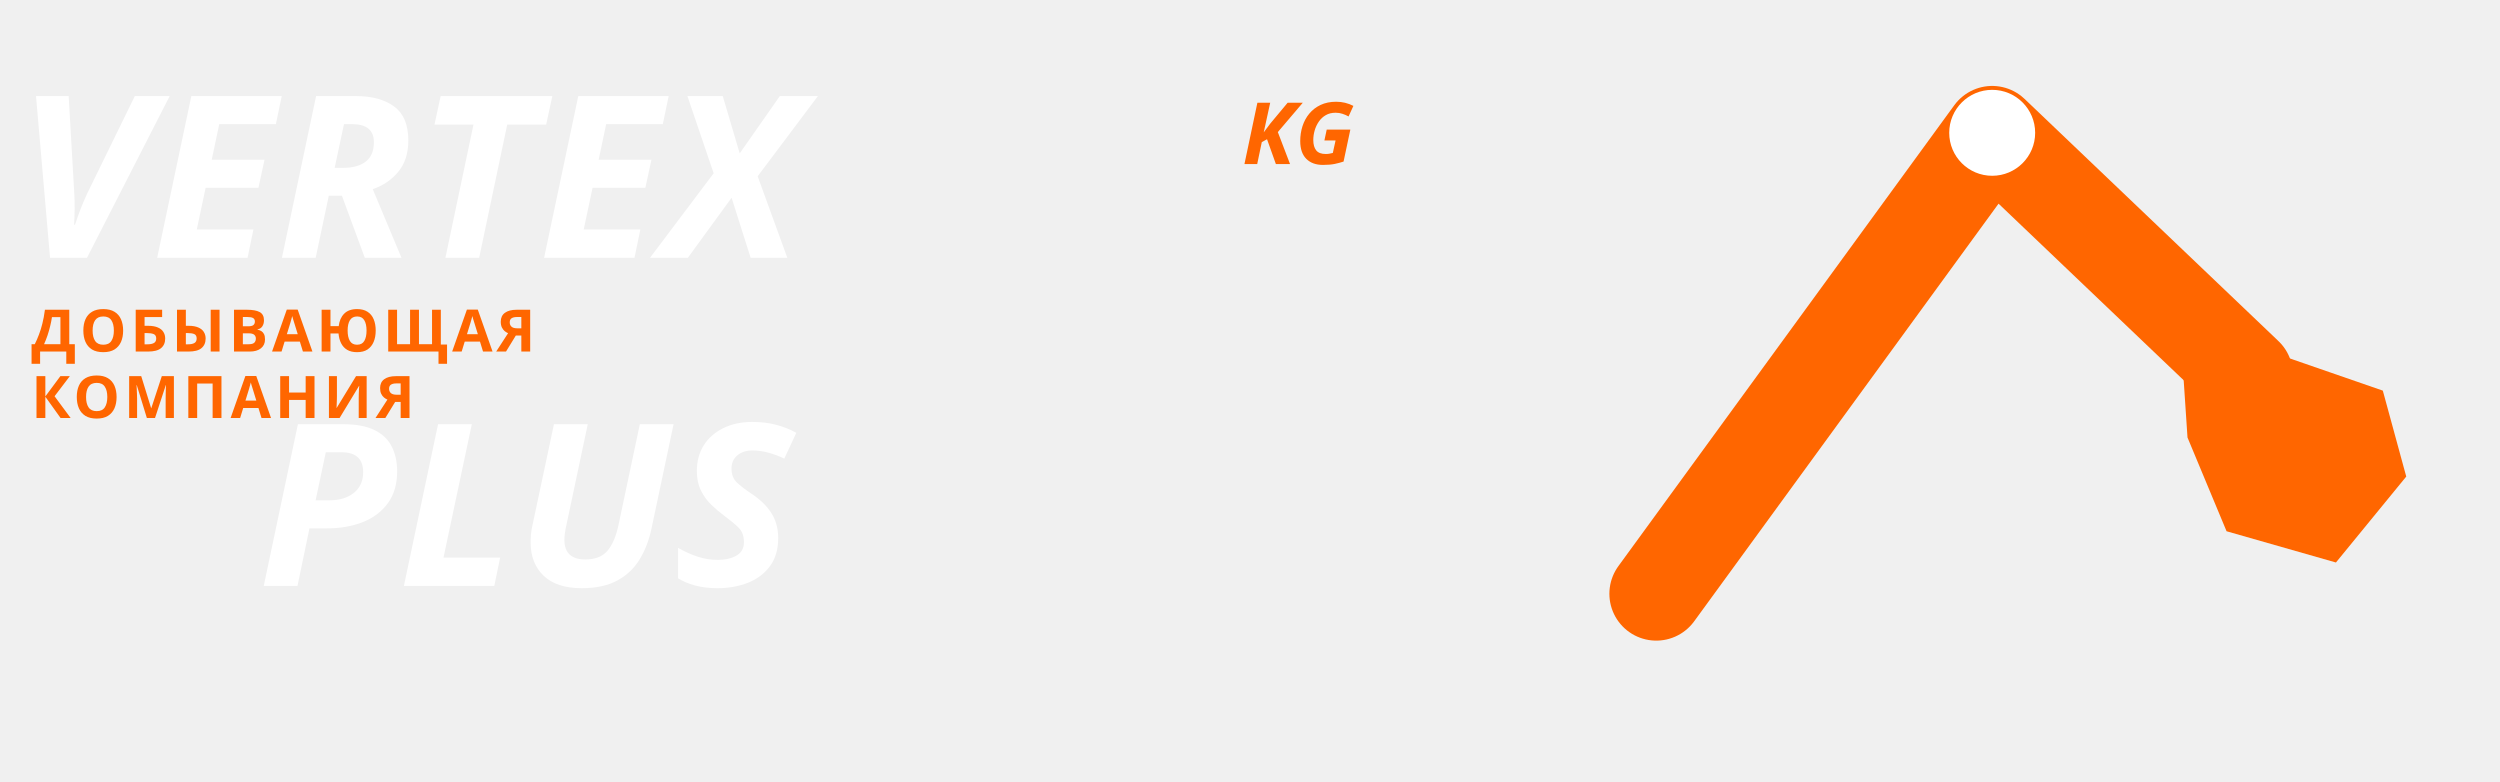
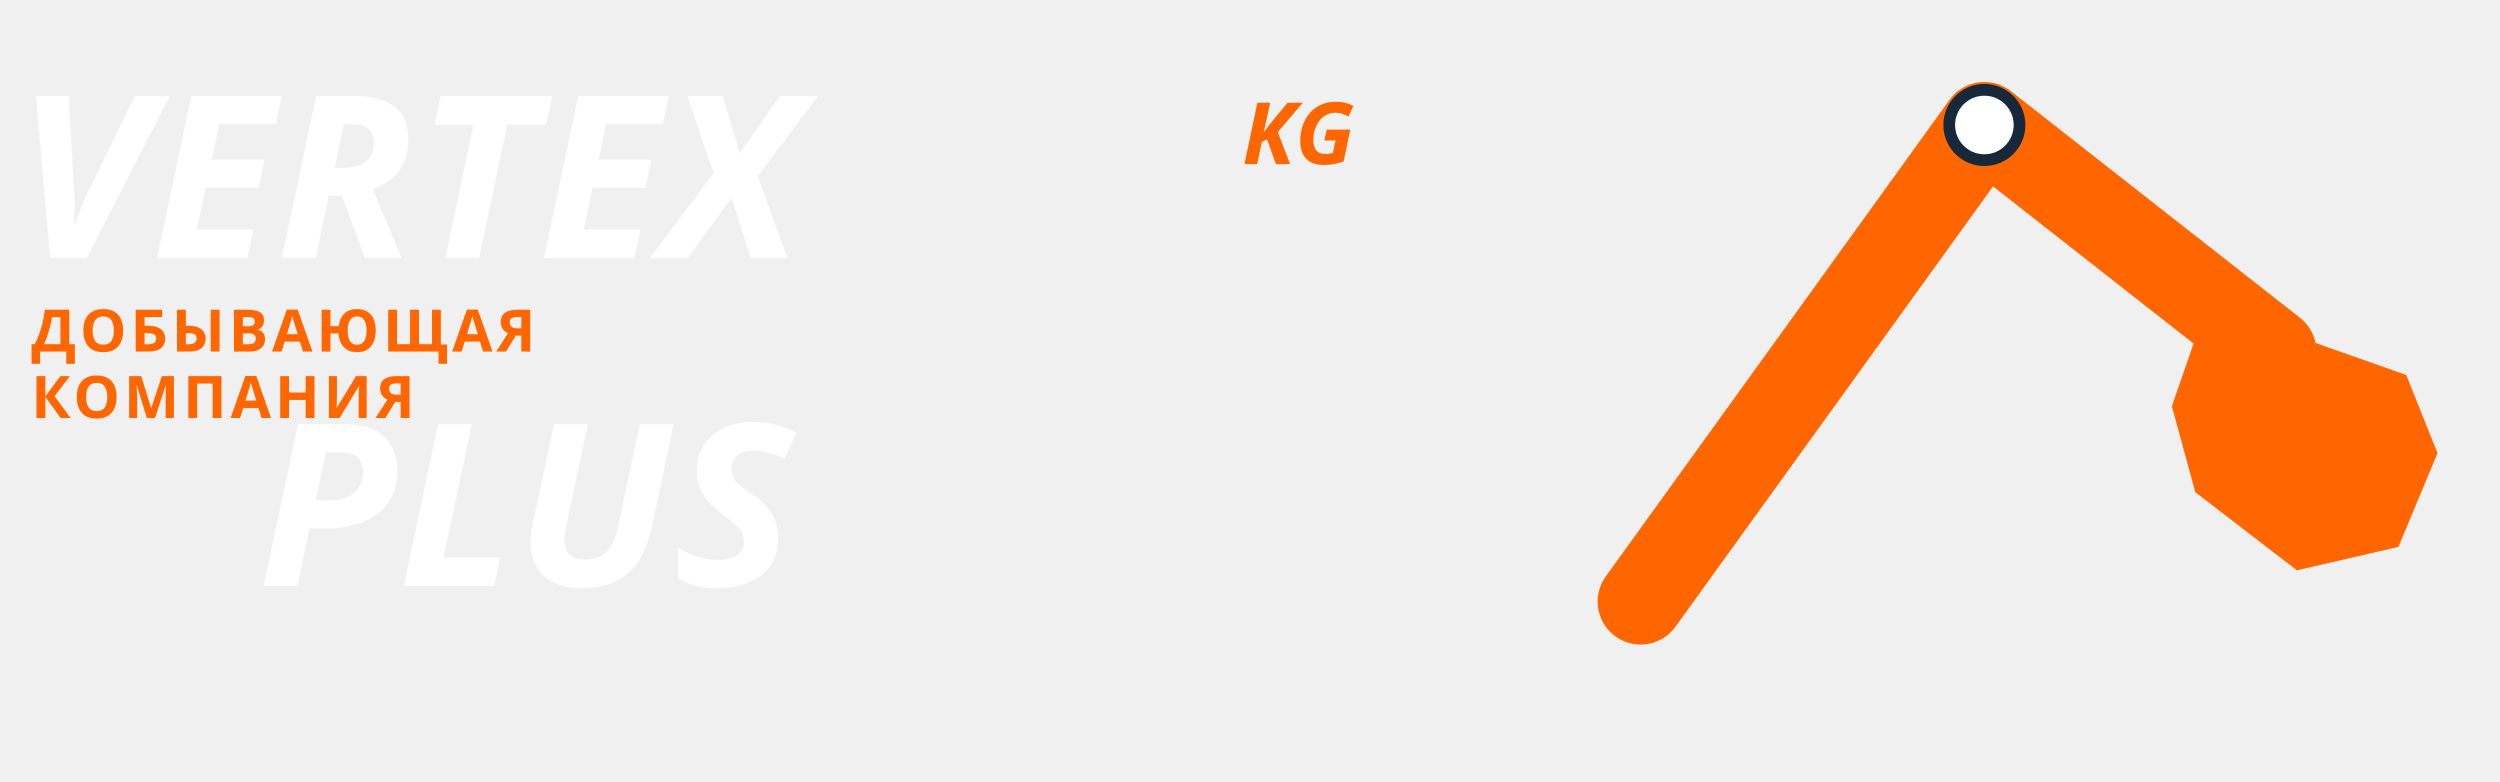
<svg xmlns="http://www.w3.org/2000/svg" viewBox="0 0 640 200" fill="none" role="img" aria-labelledby="vertexLogoWhiteTitle">
  <g font-family="Oswald, 'Arial Narrow', sans-serif" font-weight="700">
    <text x="4" y="66" font-size="58" letter-spacing="0.5" font-style="italic" fill="#FFFFFF">VERTEX</text>
    <text x="318" y="42" font-size="22" letter-spacing="0.5" font-style="italic" fill="#FF6600">KG</text>
    <text x="66" y="150" font-size="58" letter-spacing="0.5" font-style="italic" fill="#FFFFFF">PLUS</text>
  </g>
  <g font-family="Oswald, sans-serif" font-weight="600" letter-spacing="1">
    <text x="8" y="90" font-size="15" fill="#FF6600">ДОБЫВАЮЩАЯ</text>
    <text x="8" y="107" font-size="15" fill="#FF6600">КОМПАНИЯ</text>
  </g>
  <g transform="translate(410,4)">
-     <path d="M14 148 L100 30 L165 92" stroke="#FF6600" stroke-width="24" stroke-linecap="round" stroke-linejoin="round" fill="none" />
-     <path d="M148 78 L200 96 L206 118 L188 140 L160 132 L150 108 Z" fill="#FF6600" />
-     <circle cx="100" cy="30" r="11" fill="#FFFFFF" />
+     <path d="M10 150 L98 28 L172 86" stroke="#FF6600" stroke-width="22" stroke-linecap="round" stroke-linejoin="round" fill="none" />
+     <path d="M155 74 L206 92 L214 112 L204 136 L178 142 L152 122 L146 100 Z" fill="#FF6600" />
+     <circle cx="98" cy="28" r="9" fill="#FFFFFF" stroke="#16283A" stroke-width="3" />
  </g>
</svg>
